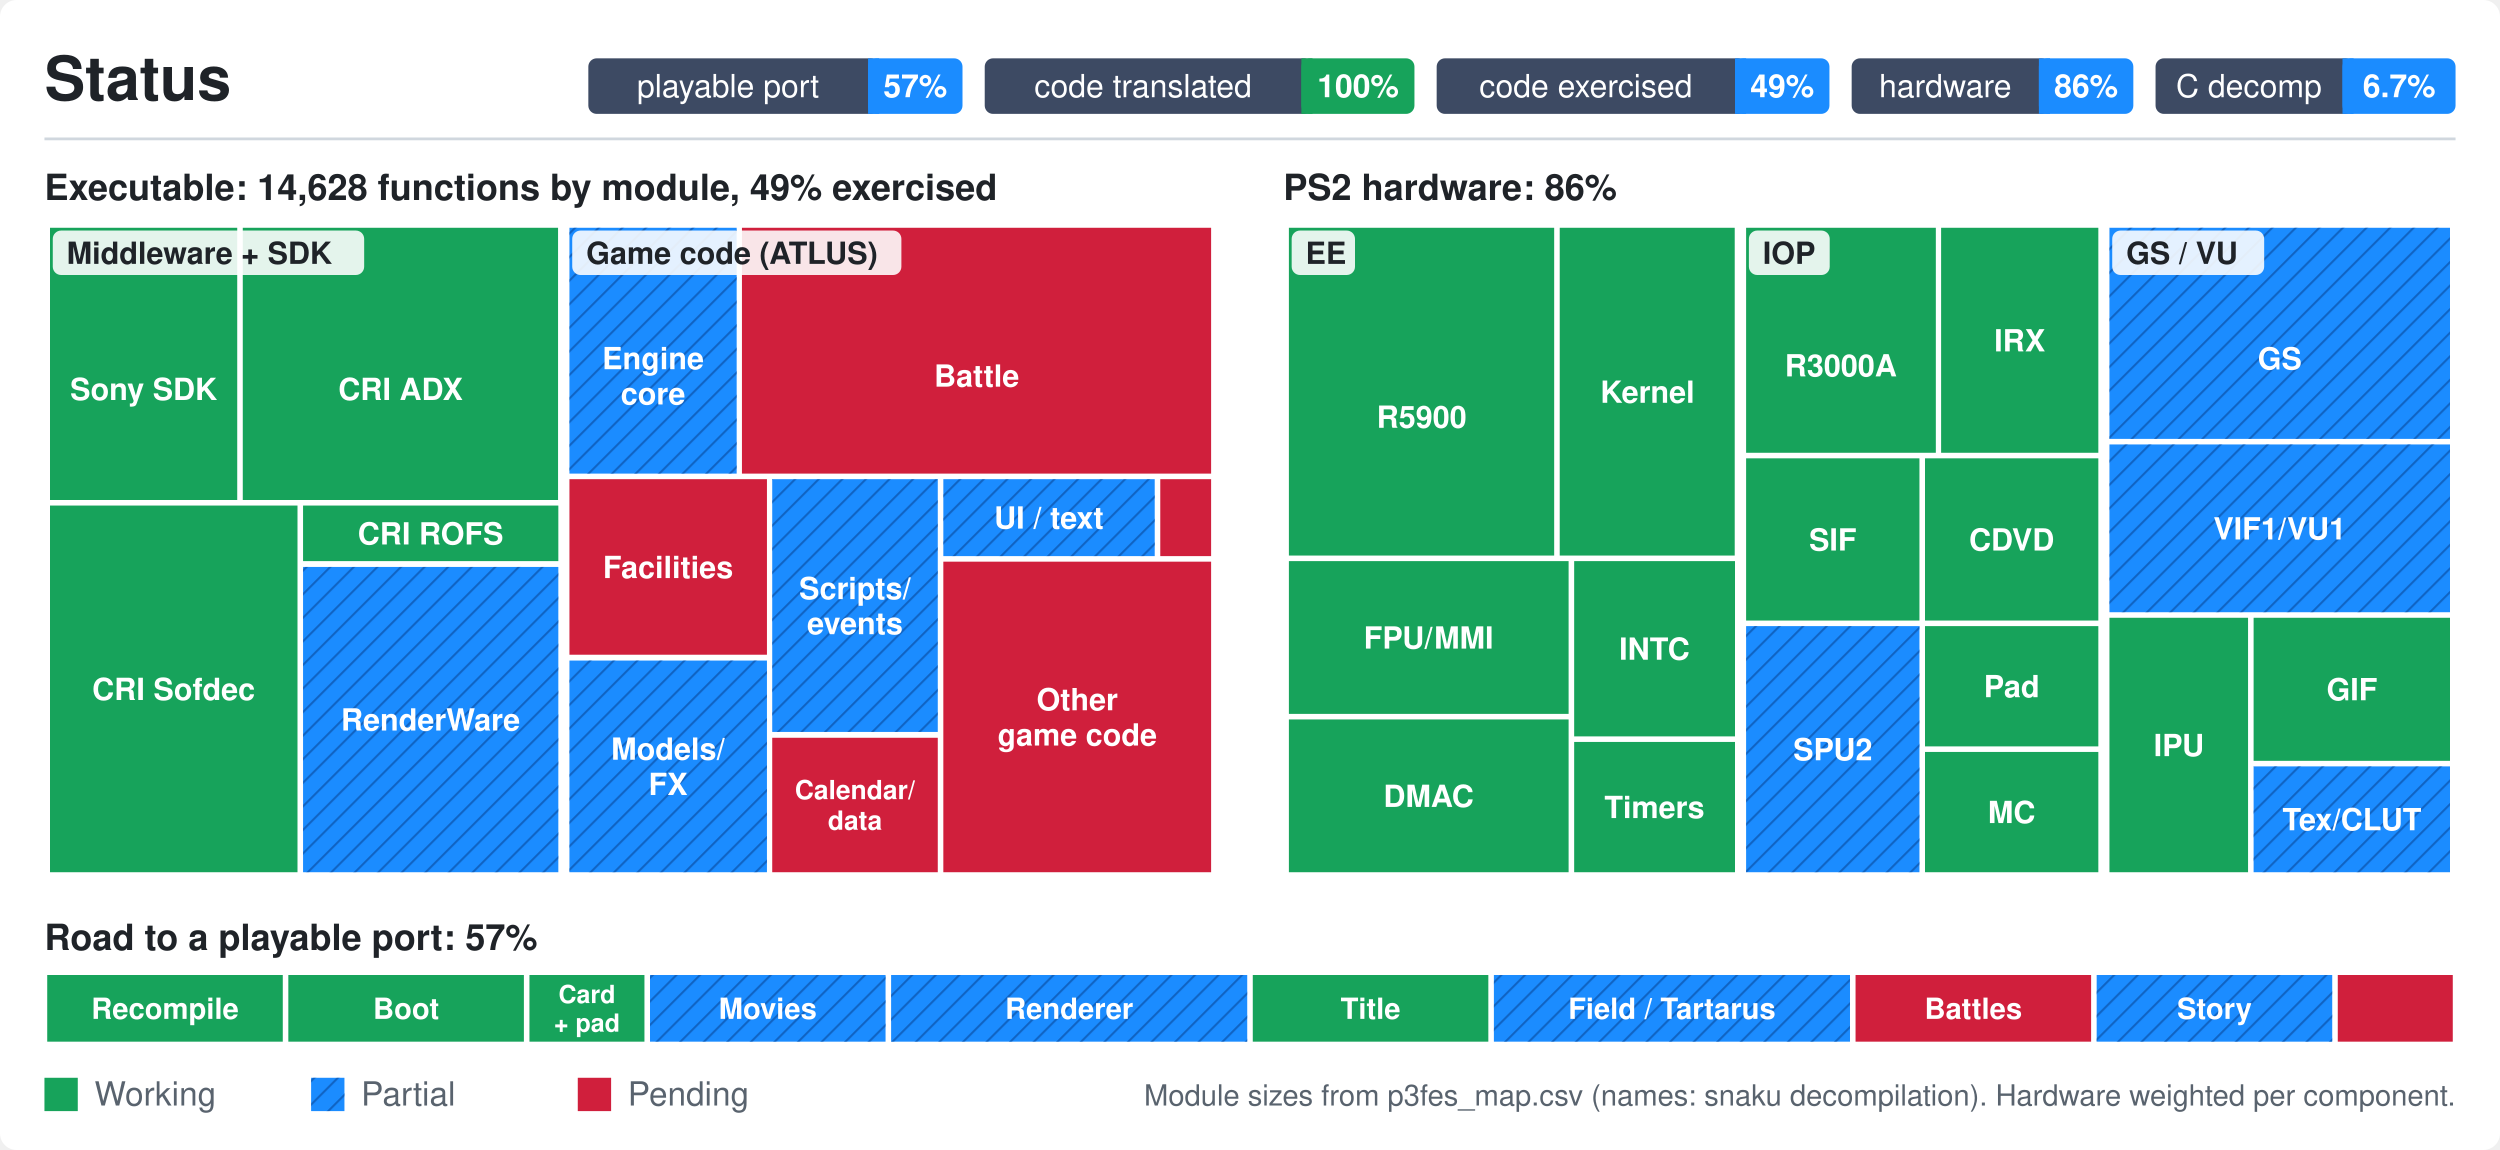
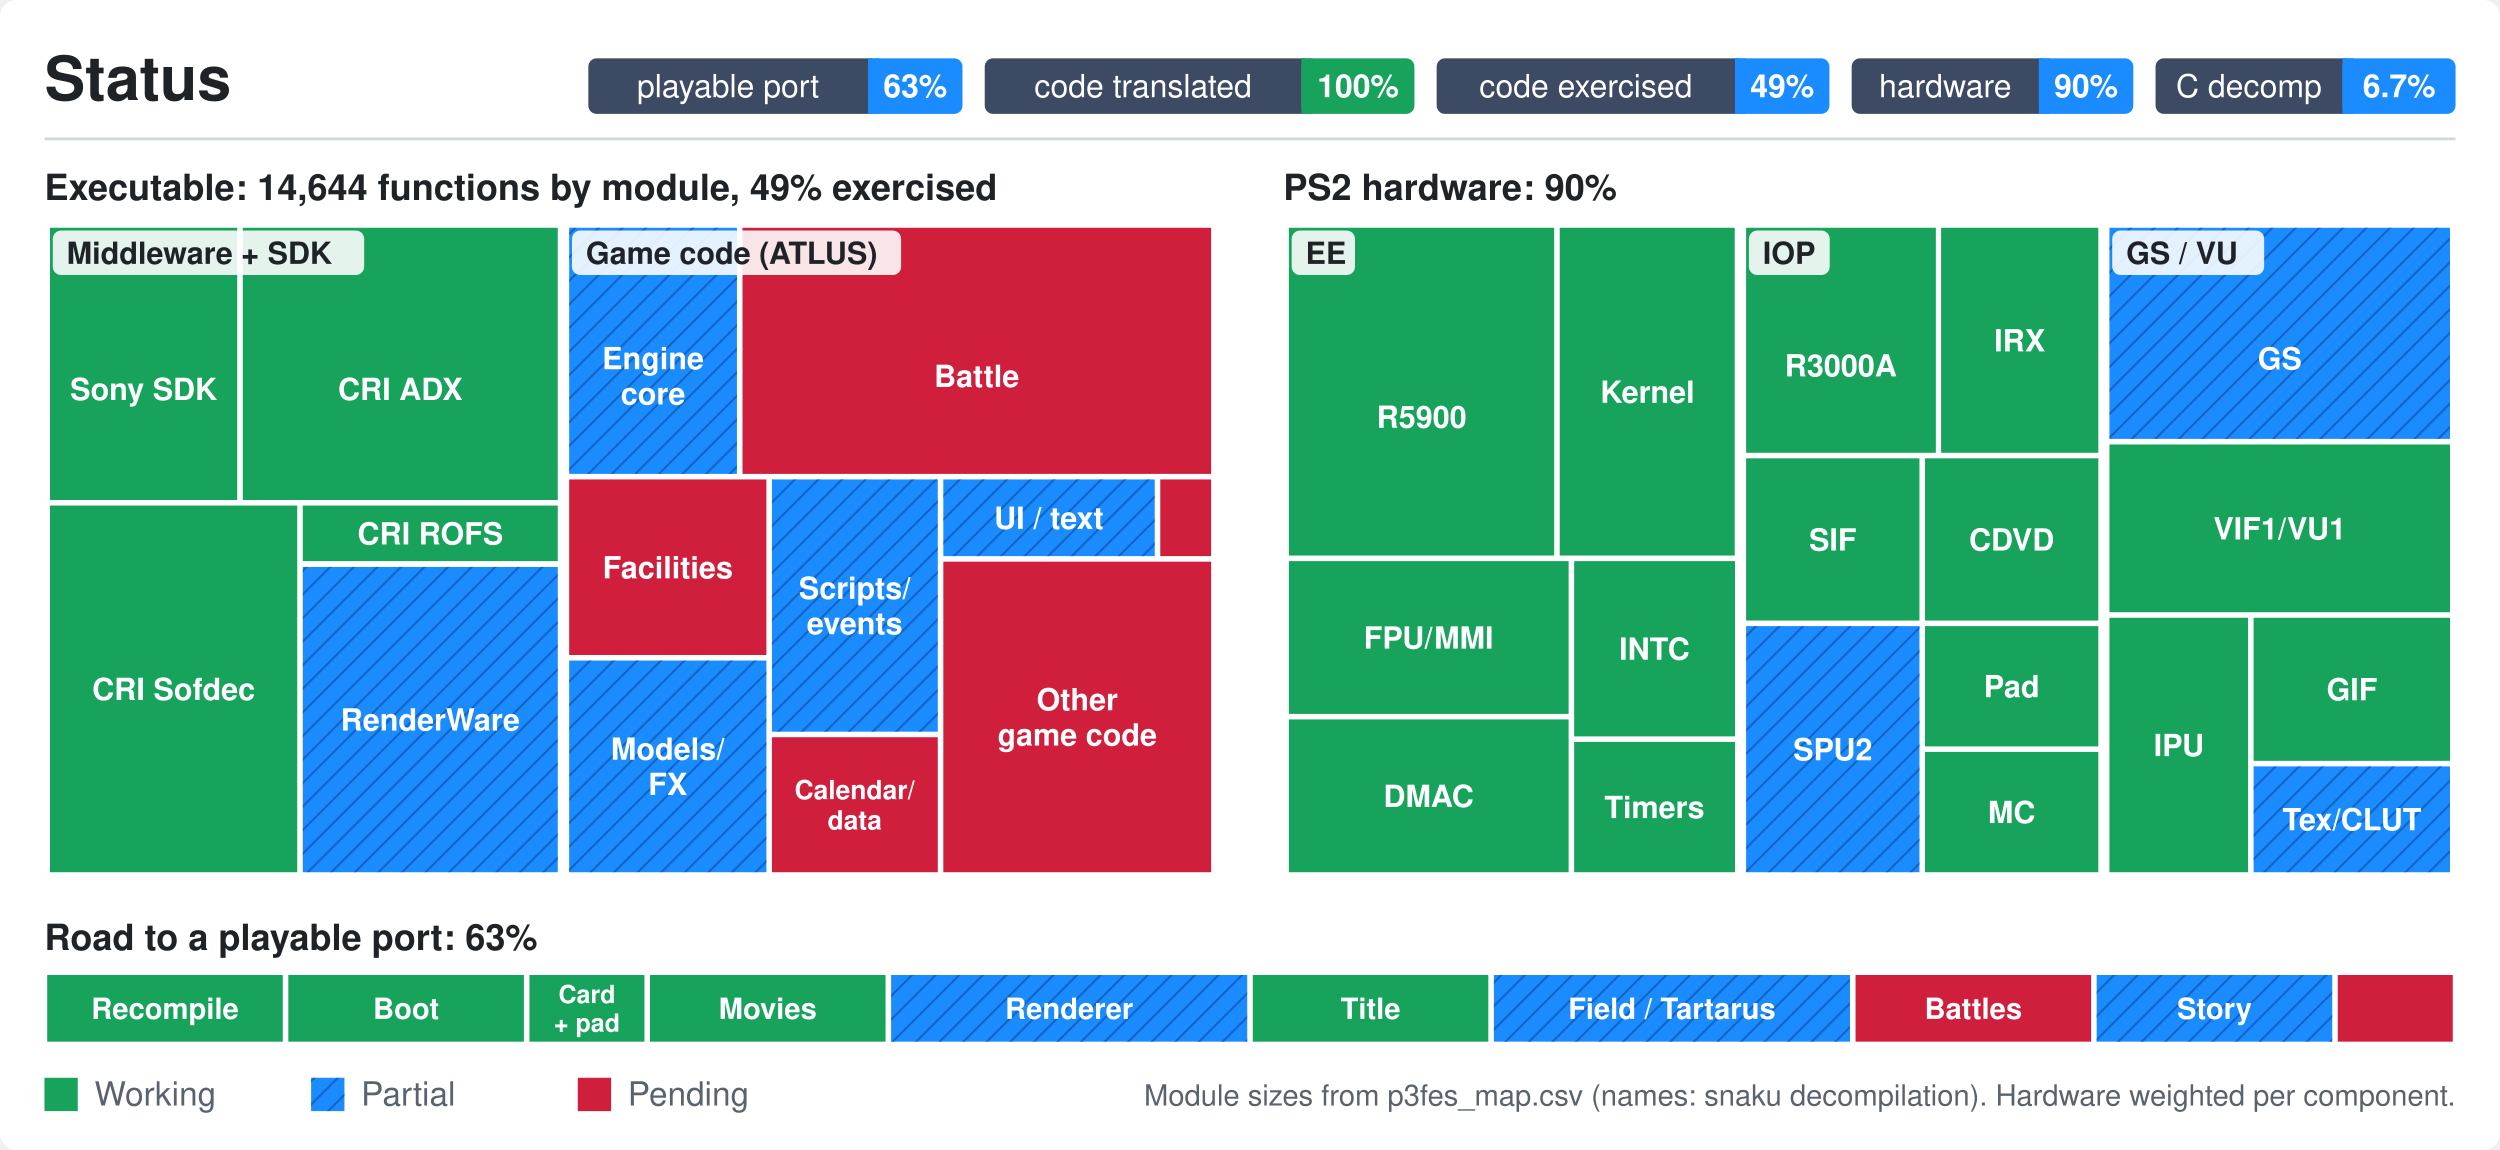
<svg xmlns="http://www.w3.org/2000/svg" width="900" height="414" viewBox="0 0 900 414" font-family="-apple-system,BlinkMacSystemFont,'Segoe UI',Helvetica,Arial,sans-serif" role="img" aria-labelledby="st">
  <style>
  .fondo { fill: #ffffff; } .borde { stroke: #d0d7de; } .sep { stroke: #ffffff; }
  .t1 { fill: #1f2328; } .t2 { fill: #59636e; } .cell-t { fill: #ffffff; }
  .done { fill: #17a35b; } .partial { fill: #1b8cff; } .todo { fill: #d01f3c; }
  .hatch-line { stroke: #0b4fa3; }
  .chip { fill: #ffffff; fill-opacity: .88; } .badge-k { fill: #3d4a63; } .badge-t { fill: #ffffff; }
  .grupo { fill: #ffffff; }
  @media (prefers-color-scheme: dark) {
    .fondo { fill: #0d1117; } .borde { stroke: #30363d; } .sep { stroke: #0d1117; }
    .t1 { fill: #e6edf3; } .t2 { fill: #9198a1; }
    .chip { fill: #0d1117; fill-opacity: .82; } .grupo { fill: #0d1117; }
  }
</style>
  <defs>
    <pattern id="hatch" width="6" height="6" patternUnits="userSpaceOnUse" patternTransform="rotate(45)">
      <line class="hatch-line" x1="0" y1="0" x2="0" y2="6" stroke-width="1.6" stroke-opacity=".6" />
    </pattern>
  </defs>
  <rect class="fondo" width="900" height="414" rx="6" />
  <text class="t1" x="16.0" y="36.0" font-size="22" font-weight="700" text-anchor="start">Status</text>
  <rect class="badge-k" x="776.0" y="21" width="71.4" height="20" rx="3" />
  <rect class="partial" x="843.3" y="21" width="40.7" height="20" rx="3" />
  <rect class="partial" x="843.3" y="21" width="4" height="20" />
  <text class="badge-t" x="809.6" y="35.0" font-size="11.5" font-weight="normal" text-anchor="middle">C decomp</text>
  <text class="cell-t" x="863.7" y="35.0" font-size="11.5" font-weight="700" text-anchor="middle">6.7%</text>
  <rect class="badge-k" x="666.6" y="21" width="71.4" height="20" rx="3" />
  <rect class="partial" x="734.0" y="21" width="34.0" height="20" rx="3" />
  <rect class="partial" x="734.0" y="21" width="4" height="20" />
  <text class="badge-t" x="700.3" y="35.0" font-size="11.5" font-weight="normal" text-anchor="middle">hardware</text>
-   <text class="cell-t" x="751.0" y="35.0" font-size="11.5" font-weight="700" text-anchor="middle">86%</text>
+   <text class="cell-t" x="751.0" y="35.0" font-size="11.5" font-weight="700" text-anchor="middle">90%</text>
  <rect class="badge-k" x="517.2" y="21" width="111.4" height="20" rx="3" />
  <rect class="partial" x="624.6" y="21" width="34.0" height="20" rx="3" />
  <rect class="partial" x="624.6" y="21" width="4" height="20" />
  <text class="badge-t" x="570.9" y="35.0" font-size="11.5" font-weight="normal" text-anchor="middle">code exercised</text>
  <text class="cell-t" x="641.6" y="35.0" font-size="11.5" font-weight="700" text-anchor="middle">49%</text>
  <rect class="badge-k" x="354.5" y="21" width="118.0" height="20" rx="3" />
  <rect class="done" x="468.5" y="21" width="40.7" height="20" rx="3" />
  <rect class="done" x="468.5" y="21" width="4" height="20" />
  <text class="badge-t" x="411.5" y="35.0" font-size="11.5" font-weight="normal" text-anchor="middle">code translated</text>
  <text class="cell-t" x="488.9" y="35.0" font-size="11.5" font-weight="700" text-anchor="middle">100%</text>
  <rect class="badge-k" x="211.8" y="21" width="104.7" height="20" rx="3" />
  <rect class="partial" x="312.5" y="21" width="34.0" height="20" rx="3" />
  <rect class="partial" x="312.5" y="21" width="4" height="20" />
  <text class="badge-t" x="262.1" y="35.0" font-size="11.5" font-weight="normal" text-anchor="middle">playable port</text>
-   <text class="cell-t" x="329.5" y="35.0" font-size="11.5" font-weight="700" text-anchor="middle">57%</text>
+   <text class="cell-t" x="329.5" y="35.0" font-size="11.5" font-weight="700" text-anchor="middle">63%</text>
  <line class="borde" x1="16" y1="50" x2="884" y2="50" stroke-width="1" />
-   <text class="t1" x="16.0" y="72.0" font-size="13" font-weight="600" text-anchor="start">Executable: 14,628 functions by module, 49% exercised</text>
-   <text class="t1" x="462.0" y="72.0" font-size="13" font-weight="600" text-anchor="start">PS2 hardware: 86%</text>
+   <text class="t1" x="16.0" y="72.0" font-size="13" font-weight="600" text-anchor="start">Executable: 14,644 functions by module, 49% exercised</text>
+   <text class="t1" x="462.0" y="72.0" font-size="13" font-weight="600" text-anchor="start">PS2 hardware: 90%</text>
  <rect class="grupo" x="16.0" y="80.0" width="422.0" height="236.0" />
  <rect class="done" x="18.0" y="82.0" width="67.4" height="98.0" />
  <text class="cell-t" x="51.7" y="144.0" font-size="11" font-weight="600" text-anchor="middle">Sony SDK</text>
-   <rect class="done" x="87.4" y="82.0" width="113.5" height="98.0" />
-   <text class="cell-t" x="144.2" y="144.0" font-size="11" font-weight="600" text-anchor="middle">CRI ADX</text>
-   <rect class="done" x="18.0" y="182.0" width="89.1" height="132.0" />
+   <rect class="done" x="87.4" y="82.0" width="113.4" height="98.0" />
+   <text class="cell-t" x="144.1" y="144.0" font-size="11" font-weight="600" text-anchor="middle">CRI ADX</text>
+   <rect class="done" x="18.0" y="182.0" width="89.0" height="132.0" />
  <text class="cell-t" x="62.5" y="252.0" font-size="11" font-weight="600" text-anchor="middle">CRI Sofdec</text>
-   <rect class="done" x="109.1" y="182.0" width="91.9" height="20.0" />
-   <text class="cell-t" x="155.0" y="196.0" font-size="11" font-weight="600" text-anchor="middle">CRI ROFS</text>
-   <rect class="partial" x="109.1" y="204.1" width="91.9" height="109.9" />
-   <rect x="109.1" y="204.1" width="91.9" height="109.9" fill="url(#hatch)" pointer-events="none" />
-   <text class="cell-t" x="155.0" y="263.0" font-size="11" font-weight="600" text-anchor="middle">RenderWare</text>
-   <rect class="sep" x="16.0" y="80.0" width="187.0" height="236.0" fill="none" stroke-width="2" />
+   <rect class="done" x="109.0" y="182.0" width="91.8" height="20.0" />
+   <text class="cell-t" x="154.9" y="196.0" font-size="11" font-weight="600" text-anchor="middle">CRI ROFS</text>
+   <rect class="partial" x="109.0" y="204.1" width="91.8" height="109.9" />
+   <rect x="109.0" y="204.1" width="91.8" height="109.9" fill="url(#hatch)" pointer-events="none" />
+   <text class="cell-t" x="154.9" y="263.0" font-size="11" font-weight="600" text-anchor="middle">RenderWare</text>
+   <rect class="sep" x="16.0" y="80.0" width="186.9" height="236.0" fill="none" stroke-width="2" />
  <rect class="chip" x="19.0" y="83.0" width="112.1" height="16" rx="3" />
  <text class="t1" x="24.0" y="95.0" font-size="11" font-weight="600" text-anchor="start">Middleware + SDK</text>
-   <rect class="partial" x="205.0" y="82.0" width="60.2" height="88.5" />
-   <rect x="205.0" y="82.0" width="60.2" height="88.5" fill="url(#hatch)" pointer-events="none" />
+   <rect class="partial" x="204.9" y="82.0" width="60.4" height="88.6" />
+   <rect x="204.9" y="82.0" width="60.4" height="88.6" fill="url(#hatch)" pointer-events="none" />
  <text class="cell-t" x="235.1" y="132.9" font-size="11" font-weight="600" text-anchor="middle">Engine</text>
  <text class="cell-t" x="235.1" y="145.6" font-size="11" font-weight="600" text-anchor="middle">core</text>
-   <rect class="todo" x="267.1" y="82.0" width="168.9" height="88.5" />
-   <text class="cell-t" x="351.6" y="139.2" font-size="11" font-weight="600" text-anchor="middle">Battle</text>
-   <rect class="todo" x="205.0" y="172.5" width="71.1" height="63.2" />
-   <text class="cell-t" x="240.5" y="208.1" font-size="11" font-weight="600" text-anchor="middle">Facilities</text>
-   <rect class="partial" x="205.0" y="237.8" width="71.1" height="76.2" />
-   <rect x="205.0" y="237.8" width="71.1" height="76.2" fill="url(#hatch)" pointer-events="none" />
-   <text class="cell-t" x="240.5" y="273.5" font-size="11" font-weight="600" text-anchor="middle">Models/</text>
-   <text class="cell-t" x="240.5" y="286.2" font-size="11" font-weight="600" text-anchor="middle">FX</text>
-   <rect class="partial" x="278.0" y="172.5" width="59.6" height="91.0" />
-   <rect x="278.0" y="172.5" width="59.6" height="91.0" fill="url(#hatch)" pointer-events="none" />
-   <text class="cell-t" x="307.8" y="215.7" font-size="11" font-weight="600" text-anchor="middle">Scripts/</text>
-   <text class="cell-t" x="307.8" y="228.3" font-size="11" font-weight="600" text-anchor="middle">events</text>
-   <rect class="todo" x="278.0" y="265.6" width="59.6" height="48.4" />
-   <text class="cell-t" x="307.8" y="287.7" font-size="9.5" font-weight="600" text-anchor="middle">Calendar/</text>
-   <text class="cell-t" x="307.8" y="298.7" font-size="9.5" font-weight="600" text-anchor="middle">data</text>
-   <rect class="partial" x="339.6" y="172.5" width="76.1" height="27.7" />
-   <rect x="339.6" y="172.5" width="76.1" height="27.7" fill="url(#hatch)" pointer-events="none" />
-   <text class="cell-t" x="377.6" y="190.3" font-size="11" font-weight="600" text-anchor="middle">UI / text</text>
-   <rect class="todo" x="417.7" y="172.5" width="18.3" height="27.7" />
+   <rect class="todo" x="267.3" y="82.0" width="168.7" height="88.6" />
+   <text class="cell-t" x="351.6" y="139.3" font-size="11" font-weight="600" text-anchor="middle">Battle</text>
+   <rect class="todo" x="204.9" y="172.6" width="71.0" height="63.2" />
+   <text class="cell-t" x="240.4" y="208.2" font-size="11" font-weight="600" text-anchor="middle">Facilities</text>
+   <rect class="partial" x="204.9" y="237.8" width="71.0" height="76.2" />
+   <rect x="204.9" y="237.8" width="71.0" height="76.2" fill="url(#hatch)" pointer-events="none" />
+   <text class="cell-t" x="240.4" y="273.5" font-size="11" font-weight="600" text-anchor="middle">Models/</text>
+   <text class="cell-t" x="240.4" y="286.2" font-size="11" font-weight="600" text-anchor="middle">FX</text>
+   <rect class="partial" x="277.9" y="172.6" width="59.7" height="90.8" />
+   <rect x="277.9" y="172.6" width="59.7" height="90.8" fill="url(#hatch)" pointer-events="none" />
+   <text class="cell-t" x="307.7" y="215.6" font-size="11" font-weight="600" text-anchor="middle">Scripts/</text>
+   <text class="cell-t" x="307.7" y="228.3" font-size="11" font-weight="600" text-anchor="middle">events</text>
+   <rect class="todo" x="277.9" y="265.4" width="59.7" height="48.6" />
+   <text class="cell-t" x="307.7" y="287.7" font-size="9.5" font-weight="600" text-anchor="middle">Calendar/</text>
+   <text class="cell-t" x="307.7" y="298.6" font-size="9.5" font-weight="600" text-anchor="middle">data</text>
+   <rect class="partial" x="339.6" y="172.6" width="76.1" height="27.6" />
+   <rect x="339.6" y="172.6" width="76.1" height="27.6" fill="url(#hatch)" pointer-events="none" />
+   <text class="cell-t" x="377.6" y="190.4" font-size="11" font-weight="600" text-anchor="middle">UI / text</text>
+   <rect class="todo" x="417.7" y="172.6" width="18.3" height="27.6" />
  <rect class="todo" x="339.6" y="202.2" width="96.4" height="111.8" />
  <text class="cell-t" x="387.8" y="255.7" font-size="11" font-weight="600" text-anchor="middle">Other</text>
  <text class="cell-t" x="387.8" y="268.4" font-size="11" font-weight="600" text-anchor="middle">game code</text>
-   <rect class="sep" x="203.0" y="80.0" width="235.0" height="236.0" fill="none" stroke-width="2" />
-   <rect class="chip" x="206.0" y="83.0" width="118.5" height="16" rx="3" />
-   <text class="t1" x="211.0" y="95.0" font-size="11" font-weight="600" text-anchor="start">Game code (ATLUS)</text>
+   <rect class="sep" x="202.9" y="80.0" width="235.1" height="236.0" fill="none" stroke-width="2" />
+   <rect class="chip" x="205.9" y="83.0" width="118.5" height="16" rx="3" />
+   <text class="t1" x="210.9" y="95.0" font-size="11" font-weight="600" text-anchor="start">Game code (ATLUS)</text>
  <rect class="grupo" x="462.0" y="80.0" width="422.0" height="236.0" />
  <rect class="done" x="464.0" y="82.0" width="95.5" height="118.0" />
  <text class="cell-t" x="511.8" y="154.0" font-size="11" font-weight="600" text-anchor="middle">R5900</text>
  <rect class="done" x="561.5" y="82.0" width="63.0" height="118.0" />
  <text class="cell-t" x="593.1" y="145.0" font-size="11" font-weight="600" text-anchor="middle">Kernel</text>
  <rect class="done" x="464.0" y="202.0" width="100.7" height="55.0" />
  <text class="cell-t" x="514.3" y="233.5" font-size="11" font-weight="600" text-anchor="middle">FPU/MMI</text>
  <rect class="done" x="464.0" y="259.0" width="100.7" height="55.0" />
  <text class="cell-t" x="514.3" y="290.5" font-size="11" font-weight="600" text-anchor="middle">DMAC</text>
  <rect class="done" x="566.7" y="202.0" width="57.9" height="63.1" />
  <text class="cell-t" x="595.6" y="237.5" font-size="11" font-weight="600" text-anchor="middle">INTC</text>
  <rect class="done" x="566.7" y="267.1" width="57.9" height="46.9" />
  <text class="cell-t" x="595.6" y="294.5" font-size="11" font-weight="600" text-anchor="middle">Timers</text>
  <rect class="sep" x="462.0" y="80.0" width="164.6" height="236.0" fill="none" stroke-width="2" />
  <rect class="chip" x="465.0" y="83.0" width="22.8" height="16" rx="3" />
  <text class="t1" x="470.0" y="95.0" font-size="11" font-weight="600" text-anchor="start">EE</text>
  <rect class="done" x="628.6" y="82.0" width="68.3" height="81.0" />
  <text class="cell-t" x="662.7" y="135.5" font-size="11" font-weight="600" text-anchor="middle">R3000A</text>
  <rect class="done" x="698.8" y="82.0" width="56.6" height="81.0" />
  <text class="cell-t" x="727.1" y="126.5" font-size="11" font-weight="600" text-anchor="middle">IRX</text>
  <rect class="done" x="628.6" y="165.0" width="62.4" height="58.4" />
  <text class="cell-t" x="659.8" y="198.2" font-size="11" font-weight="600" text-anchor="middle">SIF</text>
  <rect class="done" x="693.0" y="165.0" width="62.4" height="58.4" />
  <text class="cell-t" x="724.2" y="198.2" font-size="11" font-weight="600" text-anchor="middle">CDVD</text>
  <rect class="partial" x="628.6" y="225.4" width="62.4" height="88.6" />
  <rect x="628.6" y="225.4" width="62.4" height="88.6" fill="url(#hatch)" pointer-events="none" />
  <text class="cell-t" x="659.8" y="273.7" font-size="11" font-weight="600" text-anchor="middle">SPU2</text>
  <rect class="done" x="693.0" y="225.4" width="62.4" height="43.3" />
  <text class="cell-t" x="724.2" y="251.0" font-size="11" font-weight="600" text-anchor="middle">Pad</text>
  <rect class="done" x="693.0" y="270.7" width="62.4" height="43.3" />
  <text class="cell-t" x="724.2" y="296.3" font-size="11" font-weight="600" text-anchor="middle">MC</text>
  <rect class="sep" x="626.6" y="80.0" width="130.8" height="236.0" fill="none" stroke-width="2" />
  <rect class="chip" x="629.6" y="83.0" width="29.1" height="16" rx="3" />
  <text class="t1" x="634.6" y="95.0" font-size="11" font-weight="600" text-anchor="start">IOP</text>
  <rect class="partial" x="759.4" y="82.0" width="122.6" height="76.0" />
  <rect x="759.4" y="82.0" width="122.6" height="76.0" fill="url(#hatch)" pointer-events="none" />
  <text class="cell-t" x="820.7" y="133.0" font-size="11" font-weight="600" text-anchor="middle">GS</text>
-   <rect class="partial" x="759.4" y="160.0" width="122.6" height="60.4" />
-   <rect x="759.4" y="160.0" width="122.6" height="60.4" fill="url(#hatch)" pointer-events="none" />
+   <rect class="done" x="759.4" y="160.0" width="122.6" height="60.4" />
  <text class="cell-t" x="820.7" y="194.2" font-size="11" font-weight="600" text-anchor="middle">VIF1/VU1</text>
  <rect class="done" x="759.4" y="222.4" width="49.9" height="91.6" />
  <text class="cell-t" x="784.4" y="272.2" font-size="11" font-weight="600" text-anchor="middle">IPU</text>
  <rect class="done" x="811.3" y="222.4" width="70.7" height="51.5" />
  <text class="cell-t" x="846.7" y="252.1" font-size="11" font-weight="600" text-anchor="middle">GIF</text>
  <rect class="partial" x="811.3" y="275.9" width="70.7" height="38.1" />
  <rect x="811.3" y="275.9" width="70.7" height="38.1" fill="url(#hatch)" pointer-events="none" />
  <text class="cell-t" x="846.7" y="298.9" font-size="11" font-weight="600" text-anchor="middle">Tex/CLUT</text>
  <rect class="sep" x="757.4" y="80.0" width="126.6" height="236.0" fill="none" stroke-width="2" />
  <rect class="chip" x="760.4" y="83.0" width="54.7" height="16" rx="3" />
  <text class="t1" x="765.4" y="95.0" font-size="11" font-weight="600" text-anchor="start">GS / VU</text>
-   <text class="t1" x="16.0" y="342.0" font-size="13" font-weight="600" text-anchor="start">Road to a playable port: 57%</text>
+   <text class="t1" x="16.0" y="342.0" font-size="13" font-weight="600" text-anchor="start">Road to a playable port: 63%</text>
  <rect class="done" x="17.0" y="351.0" width="84.8" height="24.0" />
  <text class="cell-t" x="59.4" y="366.8" font-size="10.5" font-weight="600" text-anchor="middle">Recompile</text>
  <rect class="done" x="103.8" y="351.0" width="84.8" height="24.0" />
  <text class="cell-t" x="146.2" y="366.8" font-size="10.5" font-weight="600" text-anchor="middle">Boot</text>
  <rect class="done" x="190.6" y="351.0" width="41.4" height="24.0" />
  <text class="cell-t" x="211.3" y="361.1" font-size="9.0" font-weight="600" text-anchor="middle">Card</text>
  <text class="cell-t" x="211.3" y="371.4" font-size="9.0" font-weight="600" text-anchor="middle">+ pad</text>
-   <rect class="partial" x="234.0" y="351.0" width="84.8" height="24.0" />
-   <rect x="234.0" y="351.0" width="84.8" height="24.0" fill="url(#hatch)" pointer-events="none" />
+   <rect class="done" x="234.0" y="351.0" width="84.8" height="24.0" />
  <text class="cell-t" x="276.4" y="366.8" font-size="10.5" font-weight="600" text-anchor="middle">Movies</text>
  <rect class="partial" x="320.8" y="351.0" width="128.2" height="24.0" />
  <rect x="320.8" y="351.0" width="128.2" height="24.0" fill="url(#hatch)" pointer-events="none" />
  <text class="cell-t" x="384.9" y="366.8" font-size="10.5" font-weight="600" text-anchor="middle">Renderer</text>
  <rect class="done" x="451.0" y="351.0" width="84.8" height="24.0" />
  <text class="cell-t" x="493.4" y="366.8" font-size="10.5" font-weight="600" text-anchor="middle">Title</text>
  <rect class="partial" x="537.8" y="351.0" width="128.2" height="24.0" />
  <rect x="537.8" y="351.0" width="128.2" height="24.0" fill="url(#hatch)" pointer-events="none" />
  <text class="cell-t" x="601.9" y="366.8" font-size="10.5" font-weight="600" text-anchor="middle">Field / Tartarus</text>
  <rect class="todo" x="668.0" y="351.0" width="84.8" height="24.0" />
  <text class="cell-t" x="710.4" y="366.8" font-size="10.5" font-weight="600" text-anchor="middle">Battles</text>
  <rect class="partial" x="754.8" y="351.0" width="84.8" height="24.0" />
  <rect x="754.8" y="351.0" width="84.8" height="24.0" fill="url(#hatch)" pointer-events="none" />
  <text class="cell-t" x="797.2" y="366.8" font-size="10.5" font-weight="600" text-anchor="middle">Story</text>
  <rect class="todo" x="841.6" y="351.0" width="41.4" height="24.0" />
  <rect class="done" x="16" y="388" width="12" height="12" />
  <text class="t2" x="34.0" y="398.0" font-size="12" font-weight="normal" text-anchor="start">Working</text>
  <rect class="partial" x="112" y="388" width="12" height="12" />
  <rect x="112" y="388" width="12" height="12" fill="url(#hatch)" />
  <text class="t2" x="130.0" y="398.0" font-size="12" font-weight="normal" text-anchor="start">Partial</text>
  <rect class="todo" x="208" y="388" width="12" height="12" />
  <text class="t2" x="226.0" y="398.0" font-size="12" font-weight="normal" text-anchor="start">Pending</text>
  <text class="t2" x="884.0" y="398.0" font-size="10.5" font-weight="normal" text-anchor="end">Module sizes from p3fes_map.csv (names: snaku decompilation). Hardware weighted per component.</text>
</svg>
